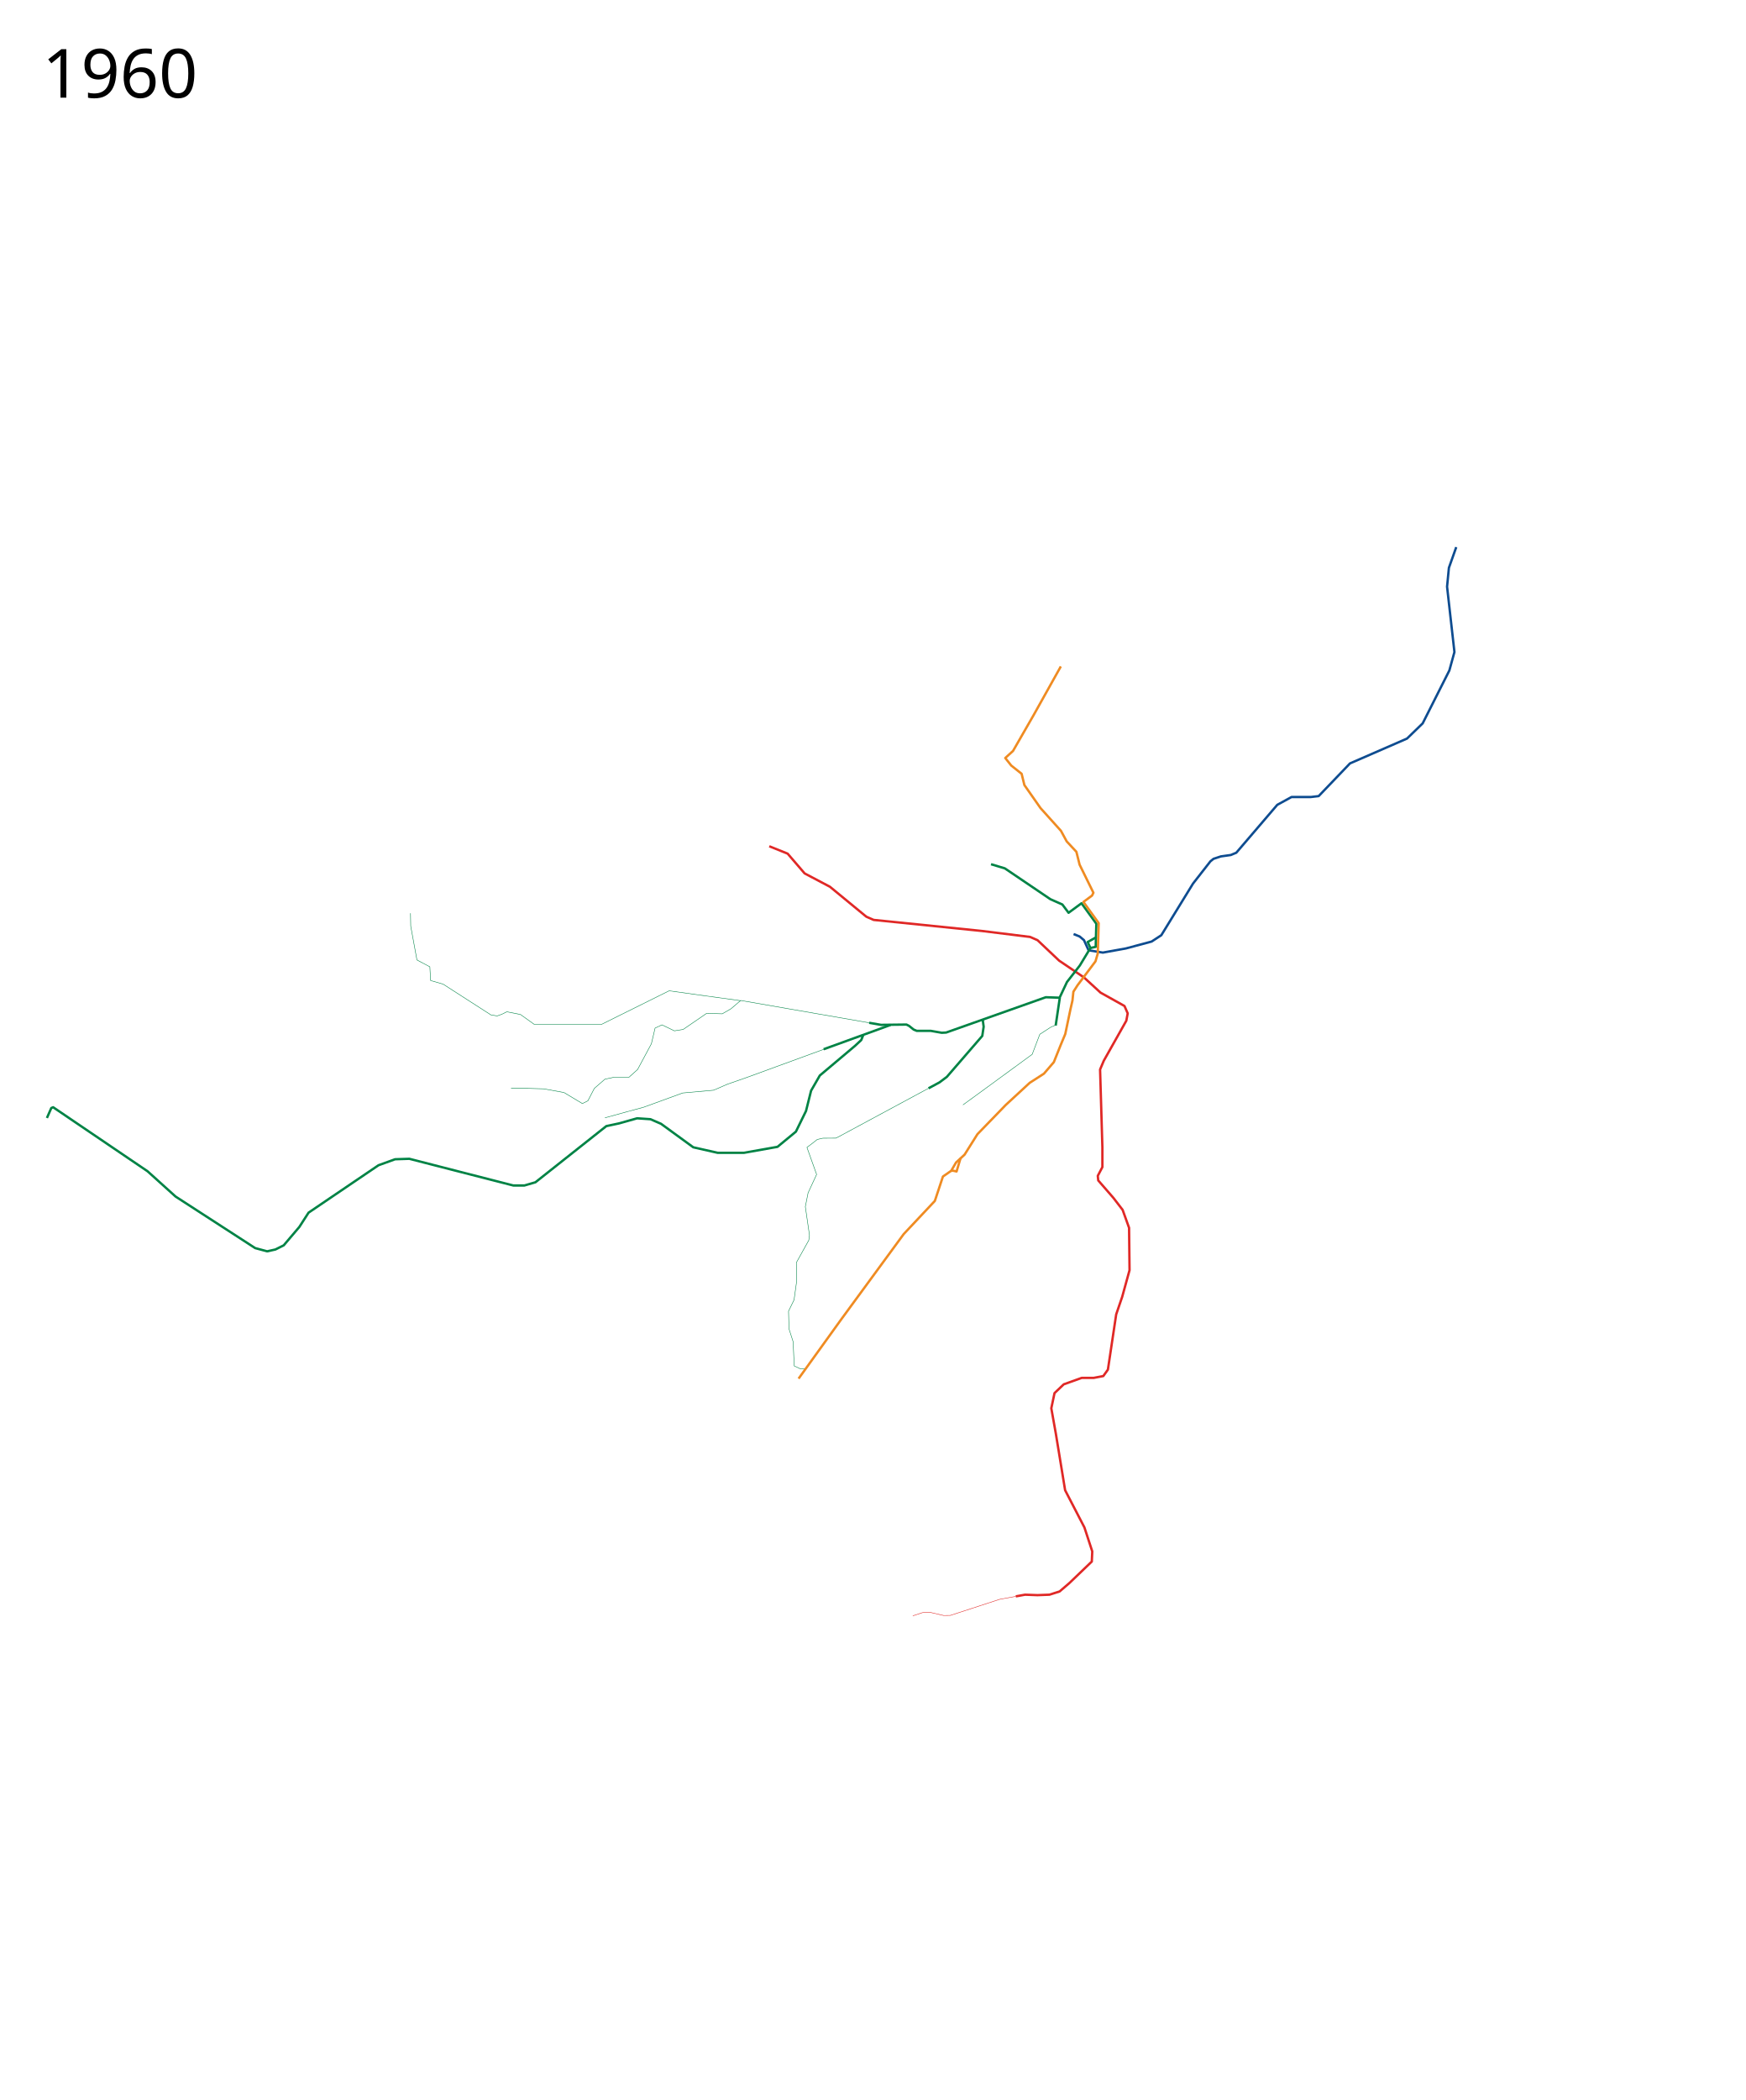
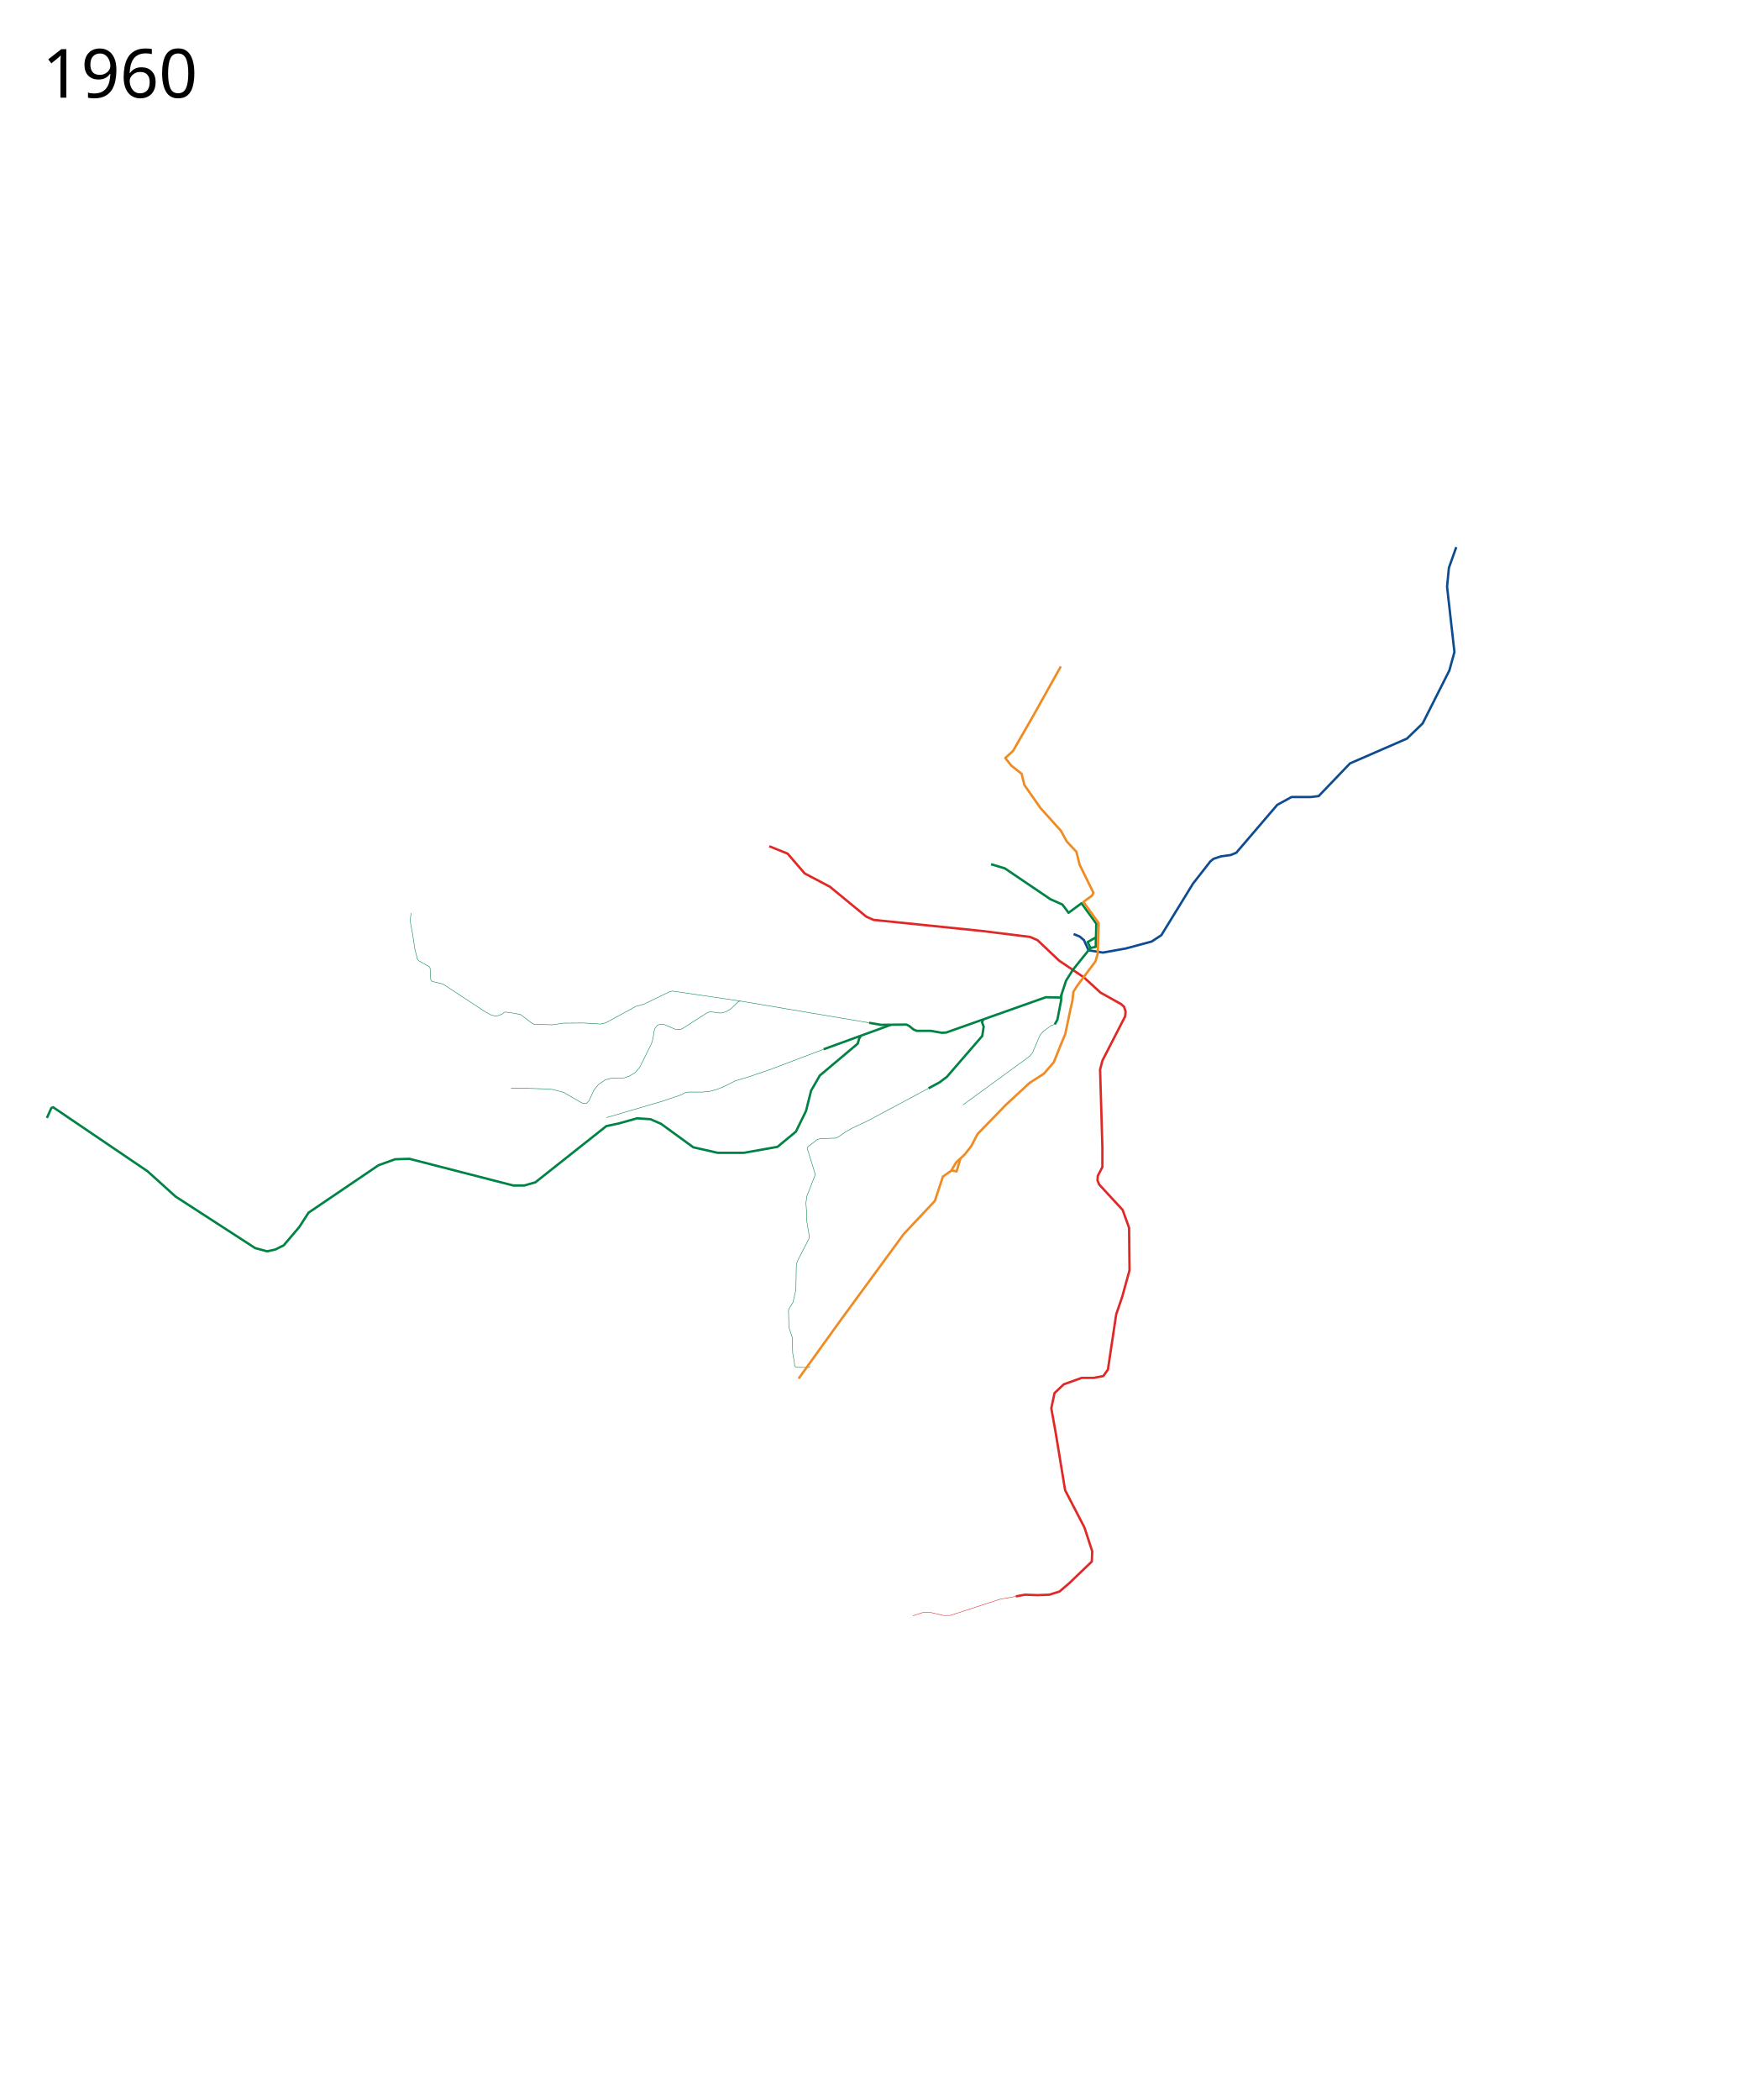
<svg xmlns="http://www.w3.org/2000/svg" width="3700" height="4450" viewBox="-60, -775, 3700, 4450">
  <path d="m2215.457 1204.295 12.852 5.186 9.168 7.774 9.754 21.458 30.236 4.877 48.768-8.778 54.62-14.63 20.54-13.413 67.243-109.483 36.789-47.056 6.64-5.347 15.571-5.126 20.98-2.943 11.703-4.877 86.808-101.438 30.236-16.58h40.965l16.581-1.952 66.325-69.25 120.944-52.67 33.162-32.186 56.571-112.167 10.73-39.014-15.606-138.502 3.901-39.99 15.606-43.89" style="fill:none;stroke:#0e4c90;stroke-width:5;stroke-linecap:butt;stroke-linejoin:round;stroke-miterlimit:4;stroke-opacity:1;stroke-dasharray:none" />
-   <path d="m2092.907 2607.804 19.724-3.586 26.335.975 25.36-.975 21.457-6.827 20.483-17.557 47.792-45.842.976-21.458-16.582-50.719-40.965-79.004-19.507-118.994-9.753-54.62 6.827-32.187 19.507-18.532 38.04-13.655h25.359l20.482-3.901 9.754-13.655 2.926-19.507 14.63-97.537 12.68-37.063 15.606-56.571-.976-89.733-13.655-38.04-19.507-25.359-32.187-37.063-.975-9.754 9.754-18.532v-41.94l-4.877-164.836 7.803-18.532 47.792-84.857 2.926-15.605-6.827-15.606-50.719-28.286-35.113-32.186-52.657-35.608-45.854-43.397-15.606-6.827-102.413-12.68-229.21-23.409-15.605-6.827-77.054-63.398-53.645-28.286-36.088-41.94-38.865-15.624" style="fill:none;stroke:#e02826;stroke-width:5;stroke-linecap:butt;stroke-linejoin:round;stroke-miterlimit:4;stroke-opacity:1;stroke-dasharray:none" />
+   <path d="m2092.907 2607.804 19.724-3.586 26.335.975 25.36-.975 21.457-6.827 20.483-17.557 47.792-45.842.976-21.458-16.582-50.719-40.965-79.004-19.507-118.994-9.753-54.62 6.827-32.187 19.507-18.532 38.04-13.655h25.359l20.482-3.901 9.754-13.655 2.926-19.507 14.63-97.537 12.68-37.063 15.606-56.571-.976-89.733-13.655-38.04-21.196-22.877-28.516-30.94-3.551-8.58.594-9.78 9.754-18.531v-41.94l-4.877-164.836 5.103-19.223 48.022-93.528.954-10.153-3.286-10.135-6.374-5.618-43.444-24.229-35.113-32.186-52.657-35.608-45.854-43.397-15.606-6.827-102.413-12.68-229.21-23.409-15.605-6.827-77.054-63.398-53.645-28.286-36.088-41.94-38.865-15.624" style="fill:none;stroke:#e02826;stroke-width:5;stroke-linecap:butt;stroke-linejoin:round;stroke-miterlimit:4;stroke-opacity:1;stroke-dasharray:none" />
  <path d="m2262.826 1211.426-.477 19.972-11.217 2.438" style="fill:none;stroke:#008345;stroke-width:5;stroke-linecap:butt;stroke-linejoin:round;stroke-miterlimit:4;stroke-dasharray:none;stroke-opacity:1" />
-   <path d="M1509.858 1345.515c-1.95 0-151.668-20.97-151.668-20.97l-143.378 71.201h-142.403l-29.26-20.97-28.898-5.772-10.814 5.338-9.82 3.473-13.248-2.273-101.285-65.147-26.38-7.586-1.633-29.09-27.379-14.523-13.167-71.69-.488-27.31" style="fill:none;stroke:#008345;stroke-width:1;stroke-linecap:butt;stroke-linejoin:round;stroke-miterlimit:4;stroke-dasharray:none;stroke-opacity:1" />
-   <path d="m1981.002 1566.313 36.044-26.213 110.703-80.955 16.094-42.428 23.408-15.119 11.217-4.876M1782.234 1392.359l-272.376-47.331-20.482 17.556-18.532 10.73-33.163-.976-49.743 34.137-18.532 2.926-26.335-12.68-14.63 6.828-7.803 33.163-29.26 54.62-18.532 16.58h-32.187l-18.532 3.902-22.433 19.508-13.655 26.334-11.705 5.852-39.014-23.408-42.916-7.803-34.138-.975h-35.113" style="fill:none;stroke:#008345;stroke-width:1;stroke-linecap:butt;stroke-linejoin:round;stroke-miterlimit:4;stroke-opacity:1;stroke-dasharray:none" />
-   <path d="m2040.454 1056.32 29.261 8.78 96.56 65.348 25.366 11.217 13.168 17.557 27.425-20.152 31.457 43.412-.865 28.943-17.546 9.732 5.852 12.68-22.433 37.063-27.31 35.113-15.606 33.163-29.26-.976-211.093 74.782-9.398.516-23.35-4.096h-29.704l-6.498-2.705-9.745-7.805-5.463-2.79-53.932.62-25.112-4.363" style="fill:none;stroke:#008345;stroke-width:5;stroke-linecap:butt;stroke-linejoin:round;stroke-miterlimit:4;stroke-opacity:1;stroke-dasharray:none" />
-   <path d="m1711.675 1439.1-188.162 68.813-41.94 14.63-29.261 12.68-65.35 5.852-82.905 30.236-36.088 9.754-45.842 12.68" style="fill:none;stroke:#008345;stroke-width:1;stroke-linecap:butt;stroke-linejoin:round;stroke-miterlimit:4;stroke-opacity:1;stroke-dasharray:none" />
-   <path d="m1827.72 1396.828-142.028 51.576M2022.898 1385.992l1.95 14.63-2.926 19.508-75.103 86.807-15.605 11.704-23.21 12.506M2186.27 1339.176l-8.777 59.009M1769.304 1419.155l-3.901 9.754-13.655 12.68-74.128 62.422-18.532 32.187-10.729 42.916-21.458 43.891-39.014 32.187-71.201 12.68h-55.596l-51.694-11.704-68.275-49.744-22.434-9.753-28.285-1.951-38.039 10.729-27.31 5.852-150.206 118.994-23.408 6.828h-23.409l-114.117-29.261-106.314-27.31-30.237.975-35.113 12.68-148.254 100.462-19.508 30.236-33.162 39.014-17.556 8.779-17.557 3.901-25.36-6.827-168.737-109.24-39.99-36.09-19.507-17.556L52.67 1571.311l-3.93 1.638-9.31 21.104" style="fill:none;stroke:#008345;stroke-width:5;stroke-linecap:butt;stroke-linejoin:round;stroke-miterlimit:4;stroke-opacity:1;stroke-dasharray:none" />
-   <path d="m1647.901 2125.741-12.221-.425-12.371-5.866-2.26-51.193-8.778-27.31-.975-37.551 11.704-23.897 5.365-38.526-.488-40.478 26.335-47.305 1.463-10.729-8.778-60.472 5.852-29.261 18.044-39.014-20.5-57.35 10.747-7.999 11.083-8.76 11.81-2.731 27.783-.17 5.895-2.97 190.394-102.587" style="fill:none;stroke:#008345;stroke-width:1;stroke-linecap:butt;stroke-linejoin:round;stroke-miterlimit:4;stroke-opacity:1;stroke-dasharray:none" />
+   <path d="m1509.533 1346.328-143.96-21.166-5.23.766-55.447 26.918-17.523 4.941-63.24 34.469-11.247 2.754-36.506-2.222-42.776.358-22.289 3.431-38.906-.83-5.964-3.253-23.297-17.718-22.921-4.15-9.58-.982-2.336.748-4.874 3.95-9.82 3.473-6.192-.352-7.056-1.921-10.846-5.827-90.44-59.32-23.154-5.714-2.924-3.347-1.443-24.694-1.503-3.127-22.116-12.39-3.182-3.209-5.58-22.207-4.161-28.312-4.955-27.013-.45-6.814 1.738-13.693" style="fill:none;stroke:#008345;stroke-width:1;stroke-linecap:butt;stroke-linejoin:round;stroke-miterlimit:4;stroke-dasharray:none;stroke-opacity:1" />
+   <path d="m1981.002 1566.313 36.044-26.213 105.822-77.28 5.456-7.021 16.259-37.734 6.997-7.908 16.741-12.248 7.26-2.12" style="fill:none;stroke:#008345;stroke-width:1;stroke-linecap:butt;stroke-linejoin:round;stroke-miterlimit:4;stroke-opacity:1;stroke-dasharray:none" />
+   <path d="m1782.234 1392.359-272.7-46.03-4.377.95-15.781 15.305-11.162 6.704-11.4 2.483-22.064-2.986-6.61 2.683-51.373 33.076-5.237 1.953-6.05.32-5.653-1.265-22.974-9.976-6.205-.304-6.988 2.062-5.219 6.215-2.23 7.31-2.25 15.96-3.323 9.892-24.436 49.512-9.559 11.251-12.438 7.778-14.215 4.616-23.28-.422-14.043 3.997-14.343 9.726-9.687 12.122-10.443 22.818-5.571 5.072-5.535.092-4.56-1.424-37.208-21.75-23.198-6.418-19.718-1.384-34.138-.975h-35.113" style="fill:none;stroke:#008345;stroke-width:1;stroke-linecap:butt;stroke-linejoin:round;stroke-miterlimit:4;stroke-dasharray:none;stroke-opacity:1" />
+   <path d="m2040.454 1056.32 29.261 8.78 96.56 65.348 25.366 11.217 13.168 17.557 27.425-20.152 31.457 43.412-.865 28.943-17.546 9.732 5.852 12.68-37.38 46.422-14.366 23.084-11.575 35.503-31.289-.646-211.092 74.782-9.398.516-23.35-4.096h-29.704l-6.498-2.705-9.745-7.805-5.463-2.79-53.932.62-25.112-4.363" style="fill:none;stroke:#008345;stroke-width:5;stroke-linecap:butt;stroke-linejoin:round;stroke-miterlimit:4;stroke-opacity:1;stroke-dasharray:none" />
+   <path d="m1685.693 1448.404-115.398 43.72-46.782 15.789-25.124 7.393-23.797 12.096-15.8 6.372-14.706 3.9-14.957 1.496-31.292-.01-7.115 1.945-6.412 3.594-39.124 13.402-119.936 35.18" style="fill:none;stroke:#008345;stroke-width:1;stroke-linecap:butt;stroke-linejoin:round;stroke-miterlimit:4;stroke-dasharray:none;stroke-opacity:1" />
+   <path d="m1827.72 1396.828-142.028 51.576M2023.792 1385.222l-2.312 5.945 3.368 9.456-2.926 19.507-75.103 86.807-15.605 11.705-23.21 12.505M2189.732 1332.954l-.709 11.975-7.852 40.813-5.59 10.047M1764.95 1419.622l-3.78 5.82-3.266 11.096-80.284 67.473-18.532 32.187-10.729 42.916-21.458 43.891-39.014 32.187-71.201 12.68h-55.596l-51.694-11.704-68.275-49.744-22.434-9.753-28.285-1.951-38.039 10.729-27.31 5.852-150.206 118.994-23.408 6.828h-23.409l-114.117-29.261-106.314-27.31-30.237.975-35.113 12.68-148.254 100.462-19.508 30.236-33.162 39.014-17.556 8.779-17.557 3.901-25.36-6.827-168.737-109.24-39.99-36.09-19.507-17.556L52.67 1571.311l-3.93 1.638-9.31 21.104" style="fill:none;stroke:#008345;stroke-width:5;stroke-linecap:butt;stroke-linejoin:round;stroke-miterlimit:4;stroke-opacity:1;stroke-dasharray:none" />
+   <path d="m1657.545 2120.663-3.157 2.09-26.865-.336-3.385-3.286-.304-6.008-3.638-20.173-.964-33.808-7.205-21.598-.78-36.294 1.407-3.586 8.159-12.981 6.094-26.854.81-51.046 2.04-8.928 25.01-48.312.385-5.907-5.049-30.083-.742-22.246-1.183-17.206 1.958-14.554 17.974-45.657-16.752-53.945v-2.673l1.254-2.527 8.43-6.38 11.084-8.76 7.426-1.885 32.167-1.016 5.895-2.97 13.373-9.479 15.024-8.505 35.314-16.728 126.683-67.875" style="fill:none;stroke:#008345;stroke-width:1;stroke-linecap:butt;stroke-linejoin:round;stroke-miterlimit:4;stroke-dasharray:none;stroke-opacity:1" />
  <text x="29.453" y="-568.039" xml:space="preserve" style="font-size:144px;font-style:normal;font-weight:400;fill:#000;fill-opacity:1;stroke:none;font-family:Sans;-inkscape-font-specification:Sans">
    <tspan x="29.453" y="-568.039">1960</tspan>
  </text>
-   <path d="m1632.603 2146.358 89.884-124.918 132.96-181.454 65.946-70.168 17.136-51.715 17.557-12.192 10.241-17.556 18.044-16.581 27.31-43.404 59.985-61.935 50.719-46.818 30.236-19.507 20.97-24.384 14.63-36.576 9.61-23.041 10.839-51.77 4.423-19.311 1.951-18.532 8.778-13.655 38.04-50.719 4.876-16.581 1.95-64.374-32.368-44.963 18.28-13.465 2.872-5.946-29.26-59.497-6.828-27.31-20.483-21.945-12.192-22.434-43.403-48.28-34.138-48.768-5.852-23.896-21.978-17.43-12.701-15.971 16.497-15.047 43.504-75.685 57.749-103.355" style="fill:none;stroke:#ef8b22;stroke-width:5;stroke-linecap:butt;stroke-linejoin:round;stroke-miterlimit:4;stroke-dasharray:none;stroke-opacity:1" />
+   <path d="m1632.603 2146.358 89.884-124.918 132.96-181.454 65.946-70.168 17.136-51.715 17.557-12.192 10.241-17.556 18.044-16.581 14.47-18.457 12.84-24.947 59.985-61.935 50.719-46.818 30.236-19.507 20.97-24.384 14.63-36.576 9.61-23.041 10.839-51.77 4.423-19.311 1.951-18.532 8.778-13.655 38.04-50.719 4.876-16.581 1.95-64.374-32.368-44.963 18.28-13.465 2.872-5.946-29.26-59.497-6.828-27.31-20.483-21.945-12.192-22.434-43.403-48.28-34.138-48.768-5.852-23.896-21.978-17.43-12.701-15.972 16.497-15.046 43.504-75.685 57.749-103.355" style="fill:none;stroke:#ef8b22;stroke-width:5;stroke-linecap:butt;stroke-linejoin:round;stroke-miterlimit:4;stroke-dasharray:none;stroke-opacity:1" />
  <path d="m1956.086 1705.91 3.965-.16 7.374 1.667 8.427-28.09" style="opacity:1;fill:none;fill-opacity:1;fill-rule:nonzero;stroke:#ef8b22;stroke-width:5;stroke-linecap:butt;stroke-linejoin:round;stroke-miterlimit:4;stroke-dasharray:none;stroke-opacity:1" />
  <path style="fill:none;stroke:#e02826;stroke-width:1;stroke-linecap:butt;stroke-linejoin:round;stroke-miterlimit:4;stroke-dasharray:none;stroke-opacity:1" d="m2092.907 2607.804-33.92 6.168-104.85 34.167-13.921.198-30.46-7.055-14.63.975-20.483 6.828" />
</svg>
